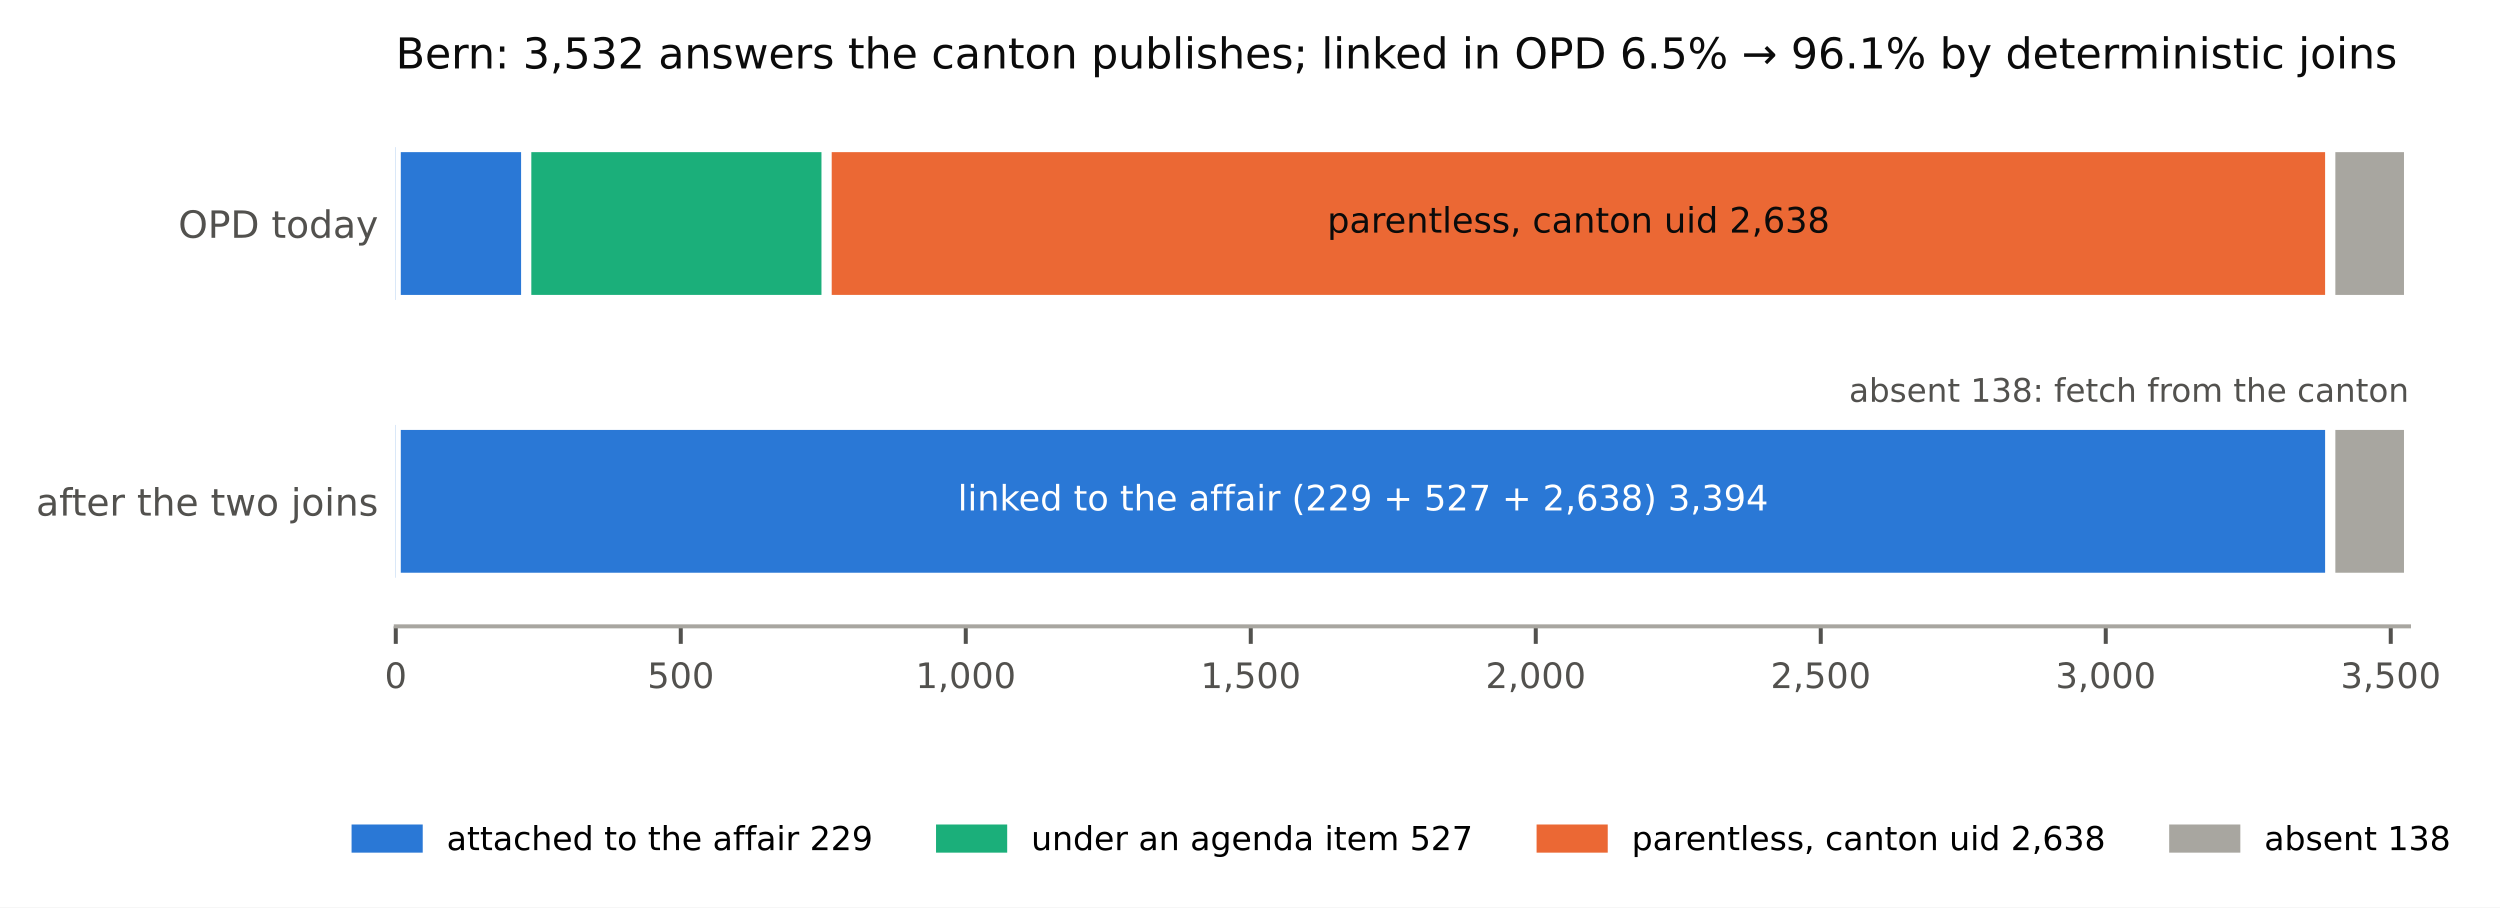
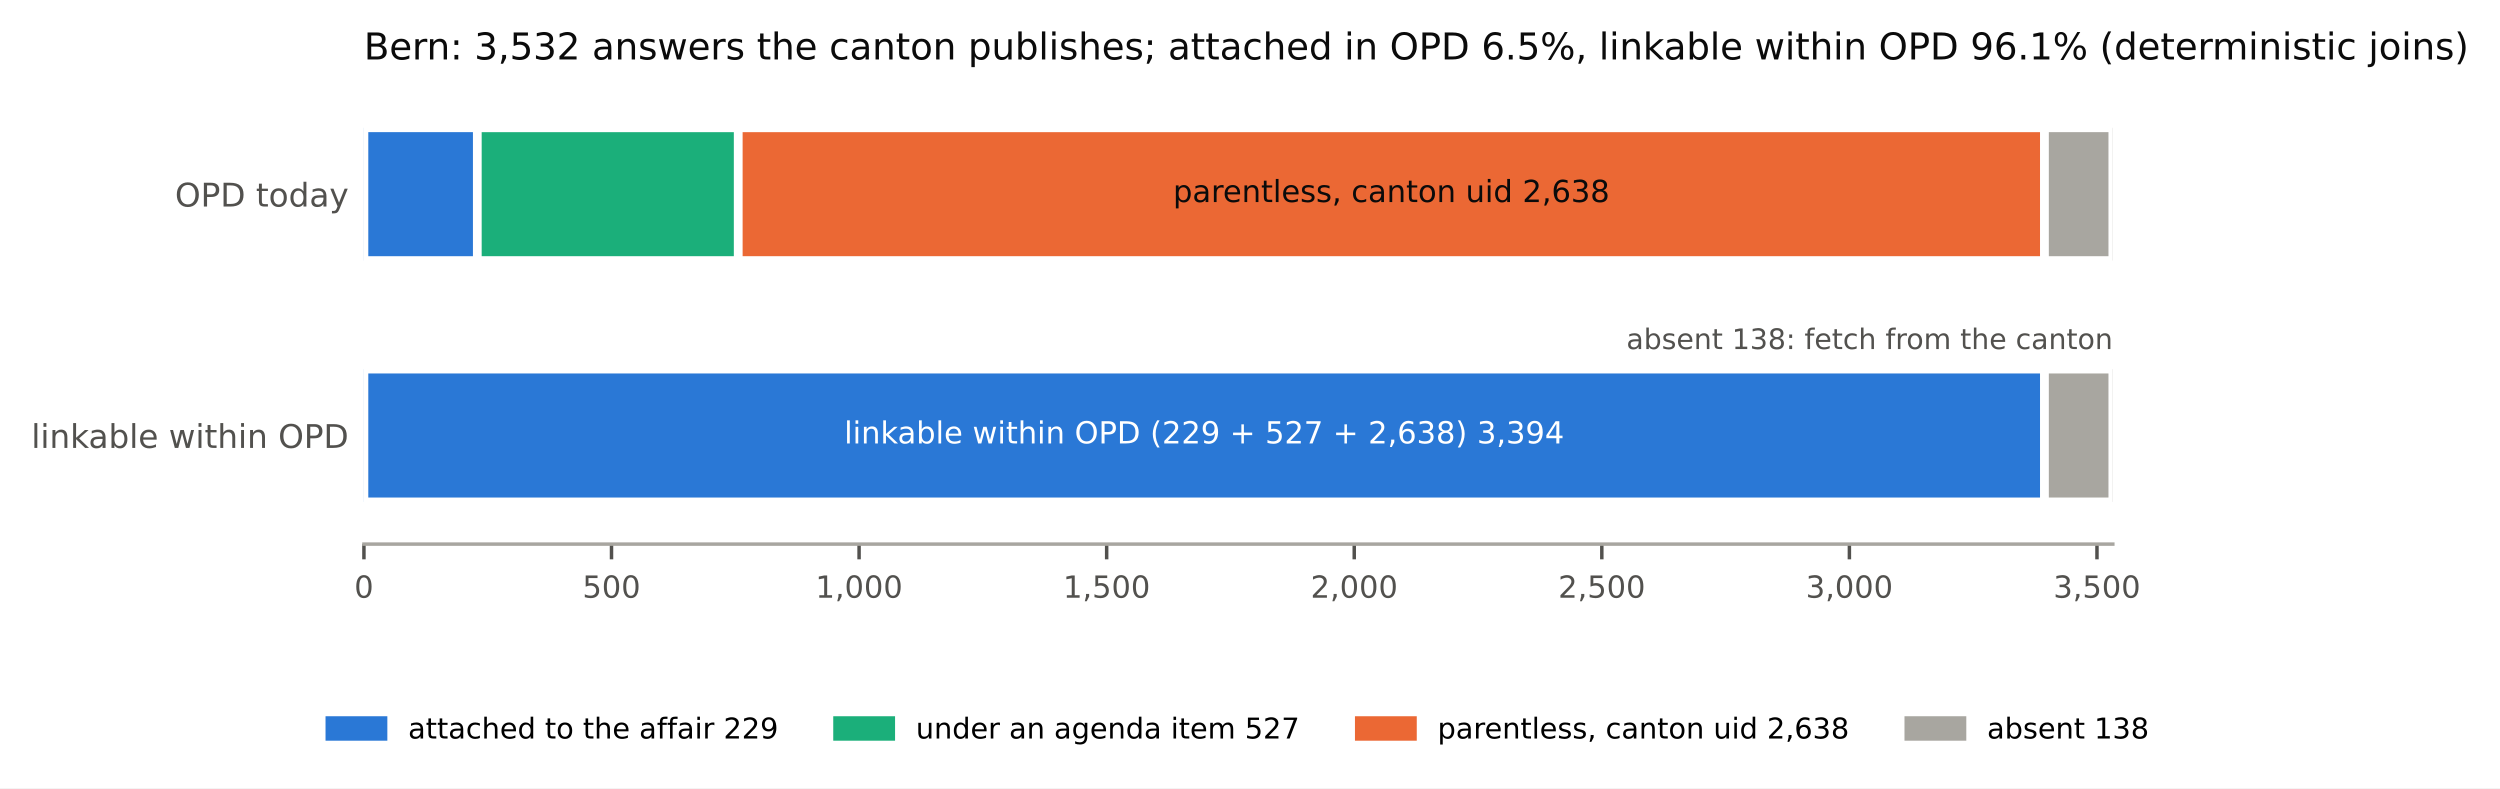
- <svg xmlns="http://www.w3.org/2000/svg" xmlns:xlink="http://www.w3.org/1999/xlink" width="498.903pt" height="181.083pt" viewBox="0 0 498.903 181.083" version="1.1">
+ <svg xmlns="http://www.w3.org/2000/svg" xmlns:xlink="http://www.w3.org/1999/xlink" width="574.309pt" height="181.083pt" viewBox="0 0 574.309 181.083" version="1.1">
  <defs>
    <style type="text/css">*{stroke-linejoin: round; stroke-linecap: butt}</style>
  </defs>
  <g id="figure_1">
    <g id="patch_1">
-       <path d="M 0 181.083  L 498.903 181.083  L 498.903 0  L 0 0  z " style="fill: #ffffff" />
+       <path d="M 0 181.083  L 574.309 181.083  L 574.309 0  L 0 0  z " style="fill: #ffffff" />
    </g>
    <g id="axes_1">
      <g id="patch_2">
-         <path d="M 78.982 124.995  L 480.742 124.995  L 480.742 19.659  L 78.982 19.659  z " style="fill: #ffffff" />
+         <path d="M 83.604 124.995  L 485.364 124.995  L 485.364 19.659  L 83.604 19.659  z " style="fill: #ffffff" />
      </g>
      <g id="patch_3">
-         <path d="M 78.982 59.853  L 105.03 59.853  L 105.03 29.361  L 78.982 29.361  z " clip-path="url(#p9ff17a968f)" style="fill: #2a78d6; stroke: #ffffff; stroke-width: 2; stroke-linejoin: miter" />
+         <path d="M 83.604 59.853  L 109.652 59.853  L 109.652 29.361  L 83.604 29.361  z " clip-path="url(#p591cc91e89)" style="fill: #2a78d6; stroke: #ffffff; stroke-width: 2; stroke-linejoin: miter" />
      </g>
      <g id="patch_4">
-         <path d="M 105.03 59.853  L 164.976 59.853  L 164.976 29.361  L 105.03 29.361  z " clip-path="url(#p9ff17a968f)" style="fill: #1baf7a; stroke: #ffffff; stroke-width: 2; stroke-linejoin: miter" />
+         <path d="M 109.652 59.853  L 169.597 59.853  L 169.597 29.361  L 109.652 29.361  z " clip-path="url(#p591cc91e89)" style="fill: #1baf7a; stroke: #ffffff; stroke-width: 2; stroke-linejoin: miter" />
      </g>
      <g id="patch_5">
-         <path d="M 164.976 59.853  L 465.044 59.853  L 465.044 29.361  L 164.976 29.361  z " clip-path="url(#p9ff17a968f)" style="fill: #eb6834; stroke: #ffffff; stroke-width: 2; stroke-linejoin: miter" />
+         <path d="M 169.597 59.853  L 469.666 59.853  L 469.666 29.361  L 169.597 29.361  z " clip-path="url(#p591cc91e89)" style="fill: #eb6834; stroke: #ffffff; stroke-width: 2; stroke-linejoin: miter" />
      </g>
      <g id="patch_6">
-         <path d="M 465.044 59.853  L 480.742 59.853  L 480.742 29.361  L 465.044 29.361  z " clip-path="url(#p9ff17a968f)" style="fill: #a8a6a0; stroke: #ffffff; stroke-width: 2; stroke-linejoin: miter" />
+         <path d="M 469.666 59.853  L 485.364 59.853  L 485.364 29.361  L 469.666 29.361  z " clip-path="url(#p591cc91e89)" style="fill: #a8a6a0; stroke: #ffffff; stroke-width: 2; stroke-linejoin: miter" />
      </g>
      <g id="patch_7">
-         <path d="M 78.982 115.293  L 465.044 115.293  L 465.044 84.801  L 78.982 84.801  z " clip-path="url(#p9ff17a968f)" style="fill: #2a78d6; stroke: #ffffff; stroke-width: 2; stroke-linejoin: miter" />
+         <path d="M 83.604 115.293  L 469.666 115.293  L 469.666 84.801  L 83.604 84.801  z " clip-path="url(#p591cc91e89)" style="fill: #2a78d6; stroke: #ffffff; stroke-width: 2; stroke-linejoin: miter" />
      </g>
      <g id="patch_8">
-         <path d="M 465.044 115.293  L 480.742 115.293  L 480.742 84.801  L 465.044 84.801  z " clip-path="url(#p9ff17a968f)" style="fill: #a8a6a0; stroke: #ffffff; stroke-width: 2; stroke-linejoin: miter" />
+         <path d="M 469.666 115.293  L 485.364 115.293  L 485.364 84.801  L 469.666 84.801  z " clip-path="url(#p591cc91e89)" style="fill: #a8a6a0; stroke: #ffffff; stroke-width: 2; stroke-linejoin: miter" />
      </g>
      <g id="matplotlib.axis_1">
        <g id="xtick_1">
          <g id="line2d_1">
            <defs>
-               <path id="mb01c8d6011" d="M 0 0  L 0 3.5  " style="stroke: #52514e; stroke-width: 0.8" />
+               <path id="m24a32bfe06" d="M 0 0  L 0 3.5  " style="stroke: #52514e; stroke-width: 0.8" />
            </defs>
            <g>
-               <use xlink:href="#mb01c8d6011" x="78.982" y="124.995" style="fill: #52514e; stroke: #52514e; stroke-width: 0.8" />
+               <use xlink:href="#m24a32bfe06" x="83.604" y="124.995" style="fill: #52514e; stroke: #52514e; stroke-width: 0.8" />
            </g>
          </g>
          <g id="text_1">
-             <text style="font-size: 7px; font-family: 'DejaVu Sans'; text-anchor: middle; fill: #52514e" x="78.982" y="137.313" transform="rotate(-0 78.98164 137.313)">0</text>
+             <text style="font-size: 7px; font-family: 'DejaVu Sans'; text-anchor: middle; fill: #52514e" x="83.604" y="137.313" transform="rotate(-0 83.60352 137.313)">0</text>
          </g>
        </g>
        <g id="xtick_2">
          <g id="line2d_2">
            <g>
-               <use xlink:href="#mb01c8d6011" x="135.856" y="124.995" style="fill: #52514e; stroke: #52514e; stroke-width: 0.8" />
+               <use xlink:href="#m24a32bfe06" x="140.478" y="124.995" style="fill: #52514e; stroke: #52514e; stroke-width: 0.8" />
            </g>
          </g>
          <g id="text_2">
-             <text style="font-size: 7px; font-family: 'DejaVu Sans'; text-anchor: middle; fill: #52514e" x="135.856" y="137.313" transform="rotate(-0 135.8559 137.313)">500</text>
+             <text style="font-size: 7px; font-family: 'DejaVu Sans'; text-anchor: middle; fill: #52514e" x="140.478" y="137.313" transform="rotate(-0 140.4778 137.313)">500</text>
          </g>
        </g>
        <g id="xtick_3">
          <g id="line2d_3">
            <g>
-               <use xlink:href="#mb01c8d6011" x="192.73" y="124.995" style="fill: #52514e; stroke: #52514e; stroke-width: 0.8" />
+               <use xlink:href="#m24a32bfe06" x="197.352" y="124.995" style="fill: #52514e; stroke: #52514e; stroke-width: 0.8" />
            </g>
          </g>
          <g id="text_3">
-             <text style="font-size: 7px; font-family: 'DejaVu Sans'; text-anchor: middle; fill: #52514e" x="192.73" y="137.313" transform="rotate(-0 192.7302 137.313)">1,000</text>
+             <text style="font-size: 7px; font-family: 'DejaVu Sans'; text-anchor: middle; fill: #52514e" x="197.352" y="137.313" transform="rotate(-0 197.3521 137.313)">1,000</text>
          </g>
        </g>
        <g id="xtick_4">
          <g id="line2d_4">
            <g>
-               <use xlink:href="#mb01c8d6011" x="249.605" y="124.995" style="fill: #52514e; stroke: #52514e; stroke-width: 0.8" />
+               <use xlink:href="#m24a32bfe06" x="254.226" y="124.995" style="fill: #52514e; stroke: #52514e; stroke-width: 0.8" />
            </g>
          </g>
          <g id="text_4">
-             <text style="font-size: 7px; font-family: 'DejaVu Sans'; text-anchor: middle; fill: #52514e" x="249.605" y="137.313" transform="rotate(-0 249.6045 137.313)">1,500</text>
+             <text style="font-size: 7px; font-family: 'DejaVu Sans'; text-anchor: middle; fill: #52514e" x="254.226" y="137.313" transform="rotate(-0 254.2264 137.313)">1,500</text>
          </g>
        </g>
        <g id="xtick_5">
          <g id="line2d_5">
            <g>
-               <use xlink:href="#mb01c8d6011" x="306.479" y="124.995" style="fill: #52514e; stroke: #52514e; stroke-width: 0.8" />
+               <use xlink:href="#m24a32bfe06" x="311.101" y="124.995" style="fill: #52514e; stroke: #52514e; stroke-width: 0.8" />
            </g>
          </g>
          <g id="text_5">
-             <text style="font-size: 7px; font-family: 'DejaVu Sans'; text-anchor: middle; fill: #52514e" x="306.479" y="137.313" transform="rotate(-0 306.4788 137.313)">2,000</text>
+             <text style="font-size: 7px; font-family: 'DejaVu Sans'; text-anchor: middle; fill: #52514e" x="311.101" y="137.313" transform="rotate(-0 311.1007 137.313)">2,000</text>
          </g>
        </g>
        <g id="xtick_6">
          <g id="line2d_6">
            <g>
-               <use xlink:href="#mb01c8d6011" x="363.353" y="124.995" style="fill: #52514e; stroke: #52514e; stroke-width: 0.8" />
+               <use xlink:href="#m24a32bfe06" x="367.975" y="124.995" style="fill: #52514e; stroke: #52514e; stroke-width: 0.8" />
            </g>
          </g>
          <g id="text_6">
-             <text style="font-size: 7px; font-family: 'DejaVu Sans'; text-anchor: middle; fill: #52514e" x="363.353" y="137.313" transform="rotate(-0 363.3531 137.313)">2,500</text>
+             <text style="font-size: 7px; font-family: 'DejaVu Sans'; text-anchor: middle; fill: #52514e" x="367.975" y="137.313" transform="rotate(-0 367.975 137.313)">2,500</text>
          </g>
        </g>
        <g id="xtick_7">
          <g id="line2d_7">
            <g>
-               <use xlink:href="#mb01c8d6011" x="420.227" y="124.995" style="fill: #52514e; stroke: #52514e; stroke-width: 0.8" />
+               <use xlink:href="#m24a32bfe06" x="424.849" y="124.995" style="fill: #52514e; stroke: #52514e; stroke-width: 0.8" />
            </g>
          </g>
          <g id="text_7">
-             <text style="font-size: 7px; font-family: 'DejaVu Sans'; text-anchor: middle; fill: #52514e" x="420.227" y="137.313" transform="rotate(-0 420.2274 137.313)">3,000</text>
+             <text style="font-size: 7px; font-family: 'DejaVu Sans'; text-anchor: middle; fill: #52514e" x="424.849" y="137.313" transform="rotate(-0 424.8493 137.313)">3,000</text>
          </g>
        </g>
        <g id="xtick_8">
          <g id="line2d_8">
            <g>
-               <use xlink:href="#mb01c8d6011" x="477.102" y="124.995" style="fill: #52514e; stroke: #52514e; stroke-width: 0.8" />
+               <use xlink:href="#m24a32bfe06" x="481.724" y="124.995" style="fill: #52514e; stroke: #52514e; stroke-width: 0.8" />
            </g>
          </g>
          <g id="text_8">
-             <text style="font-size: 7px; font-family: 'DejaVu Sans'; text-anchor: middle; fill: #52514e" x="477.102" y="137.313" transform="rotate(-0 477.1017 137.313)">3,500</text>
+             <text style="font-size: 7px; font-family: 'DejaVu Sans'; text-anchor: middle; fill: #52514e" x="481.724" y="137.313" transform="rotate(-0 481.7236 137.313)">3,500</text>
          </g>
        </g>
      </g>
      <g id="matplotlib.axis_2">
        <g id="ytick_1">
          <g id="line2d_9" />
          <g id="text_9">
-             <text style="font-size: 7.5px; font-family: 'DejaVu Sans'; text-anchor: end; fill: #52514e" x="75.482" y="47.456" transform="rotate(-0 75.48164 47.45609)">OPD today</text>
+             <text style="font-size: 7.5px; font-family: 'DejaVu Sans'; text-anchor: end; fill: #52514e" x="80.104" y="47.456" transform="rotate(-0 80.10352 47.45609)">OPD today</text>
          </g>
        </g>
        <g id="ytick_2">
          <g id="line2d_10" />
          <g id="text_10">
-             <text style="font-size: 7.5px; font-family: 'DejaVu Sans'; text-anchor: end; fill: #52514e" x="75.482" y="102.896" transform="rotate(-0 75.48164 102.8961)">after the two joins</text>
+             <text style="font-size: 7.5px; font-family: 'DejaVu Sans'; text-anchor: end; fill: #52514e" x="80.104" y="102.896" transform="rotate(-0 80.10352 102.8961)">linkable within OPD</text>
          </g>
        </g>
      </g>
      <g id="patch_9">
-         <path d="M 78.982 124.995  L 480.742 124.995  " style="fill: none; stroke: #a8a6a0; stroke-width: 0.8; stroke-linejoin: miter; stroke-linecap: square" />
+         <path d="M 83.604 124.995  L 485.364 124.995  " style="fill: none; stroke: #a8a6a0; stroke-width: 0.8; stroke-linejoin: miter; stroke-linecap: square" />
      </g>
      <g id="text_11">
-         <text style="font-size: 7px; font-family: 'DejaVu Sans'; text-anchor: middle; fill: #0b0b0b" x="315.01" y="46.425" transform="rotate(-0 315.01 46.42531)">parentless, canton uid  2,638</text>
+         <text style="font-size: 7px; font-family: 'DejaVu Sans'; text-anchor: middle; fill: #0b0b0b" x="319.632" y="46.425" transform="rotate(-0 319.6318 46.42531)">parentless, canton uid  2,638</text>
      </g>
      <g id="text_12">
-         <text style="font-size: 7px; font-family: 'DejaVu Sans'; text-anchor: middle; fill: #ffffff" x="272.013" y="101.865" transform="rotate(-0 272.013 101.8653)">linked to the affair (229 + 527 + 2,638)  3,394</text>
+         <text style="font-size: 7px; font-family: 'DejaVu Sans'; text-anchor: middle; fill: #ffffff" x="276.635" y="101.865" transform="rotate(-0 276.6349 101.8653)">linkable within OPD (229 + 527 + 2,638)  3,394</text>
      </g>
      <g id="text_13">
-         <text style="font-size: 6.5px; font-family: 'DejaVu Sans'; text-anchor: end; fill: #52514e" x="480.742" y="80.19" transform="rotate(-0 480.7416 80.18995)">absent 138: fetch from the canton</text>
+         <text style="font-size: 6.5px; font-family: 'DejaVu Sans'; text-anchor: end; fill: #52514e" x="485.364" y="80.19" transform="rotate(-0 485.3635 80.18995)">absent 138: fetch from the canton</text>
      </g>
      <g id="text_14">
-         <text style="font-size: 8.5px; font-family: 'DejaVu Sans'; text-anchor: start; fill: #0b0b0b" x="78.982" y="13.659" transform="rotate(-0 78.98164 13.65867)">Bern: 3,532 answers the canton publishes; linked in OPD 6.5% → 96.1% by deterministic joins</text>
+         <text style="font-size: 8.5px; font-family: 'DejaVu Sans'; text-anchor: start; fill: #0b0b0b" x="83.604" y="13.659" transform="rotate(-0 83.60352 13.65867)">Bern: 3,532 answers the canton publishes; attached in OPD 6.5%, linkable within OPD 96.1% (deterministic joins)</text>
      </g>
      <g id="legend_1">
        <g id="patch_10">
-           <path d="M 70.66 169.657  L 83.86 169.657  L 83.86 165.037  L 70.66 165.037  z " style="fill: #2a78d6; stroke: #2a78d6; stroke-linejoin: miter" />
+           <path d="M 75.282 169.657  L 88.482 169.657  L 88.482 165.037  L 75.282 165.037  z " style="fill: #2a78d6; stroke: #2a78d6; stroke-linejoin: miter" />
        </g>
        <g id="text_15">
-           <text style="font-size: 6.6px; font-family: 'DejaVu Sans'; text-anchor: start" x="89.14" y="169.657" transform="rotate(-0 89.1402 169.6572)">attached to the affair 229</text>
+           <text style="font-size: 6.6px; font-family: 'DejaVu Sans'; text-anchor: start" x="93.762" y="169.657" transform="rotate(-0 93.76208 169.6572)">attached to the affair 229</text>
        </g>
        <g id="patch_11">
-           <path d="M 187.295 169.657  L 200.495 169.657  L 200.495 165.037  L 187.295 165.037  z " style="fill: #1baf7a; stroke: #1baf7a; stroke-linejoin: miter" />
+           <path d="M 191.916 169.657  L 205.116 169.657  L 205.116 165.037  L 191.916 165.037  z " style="fill: #1baf7a; stroke: #1baf7a; stroke-linejoin: miter" />
        </g>
        <g id="text_16">
-           <text style="font-size: 6.6px; font-family: 'DejaVu Sans'; text-anchor: start" x="205.775" y="169.657" transform="rotate(-0 205.7746 169.6572)">under an agenda item 527</text>
+           <text style="font-size: 6.6px; font-family: 'DejaVu Sans'; text-anchor: start" x="210.396" y="169.657" transform="rotate(-0 210.3965 169.6572)">under an agenda item 527</text>
        </g>
        <g id="patch_12">
-           <path d="M 307.143 169.657  L 320.343 169.657  L 320.343 165.037  L 307.143 165.037  z " style="fill: #eb6834; stroke: #eb6834; stroke-linejoin: miter" />
+           <path d="M 311.765 169.657  L 324.965 169.657  L 324.965 165.037  L 311.765 165.037  z " style="fill: #eb6834; stroke: #eb6834; stroke-linejoin: miter" />
        </g>
        <g id="text_17">
-           <text style="font-size: 6.6px; font-family: 'DejaVu Sans'; text-anchor: start" x="325.623" y="169.657" transform="rotate(-0 325.6234 169.6572)">parentless, canton uid 2,638</text>
+           <text style="font-size: 6.6px; font-family: 'DejaVu Sans'; text-anchor: start" x="330.245" y="169.657" transform="rotate(-0 330.2452 169.6572)">parentless, canton uid 2,638</text>
        </g>
        <g id="patch_13">
-           <path d="M 433.384 169.657  L 446.584 169.657  L 446.584 165.037  L 433.384 165.037  z " style="fill: #a8a6a0; stroke: #a8a6a0; stroke-linejoin: miter" />
+           <path d="M 438.006 169.657  L 451.206 169.657  L 451.206 165.037  L 438.006 165.037  z " style="fill: #a8a6a0; stroke: #a8a6a0; stroke-linejoin: miter" />
        </g>
        <g id="text_18">
-           <text style="font-size: 6.6px; font-family: 'DejaVu Sans'; text-anchor: start" x="451.864" y="169.657" transform="rotate(-0 451.8638 169.6572)">absent 138</text>
+           <text style="font-size: 6.6px; font-family: 'DejaVu Sans'; text-anchor: start" x="456.486" y="169.657" transform="rotate(-0 456.4857 169.6572)">absent 138</text>
        </g>
      </g>
    </g>
  </g>
  <defs>
-     <clipPath id="p9ff17a968f">
-       <rect x="78.982" y="19.659" width="401.76" height="105.336" />
+     <clipPath id="p591cc91e89">
+       <rect x="83.604" y="19.659" width="401.76" height="105.336" />
    </clipPath>
  </defs>
</svg>
